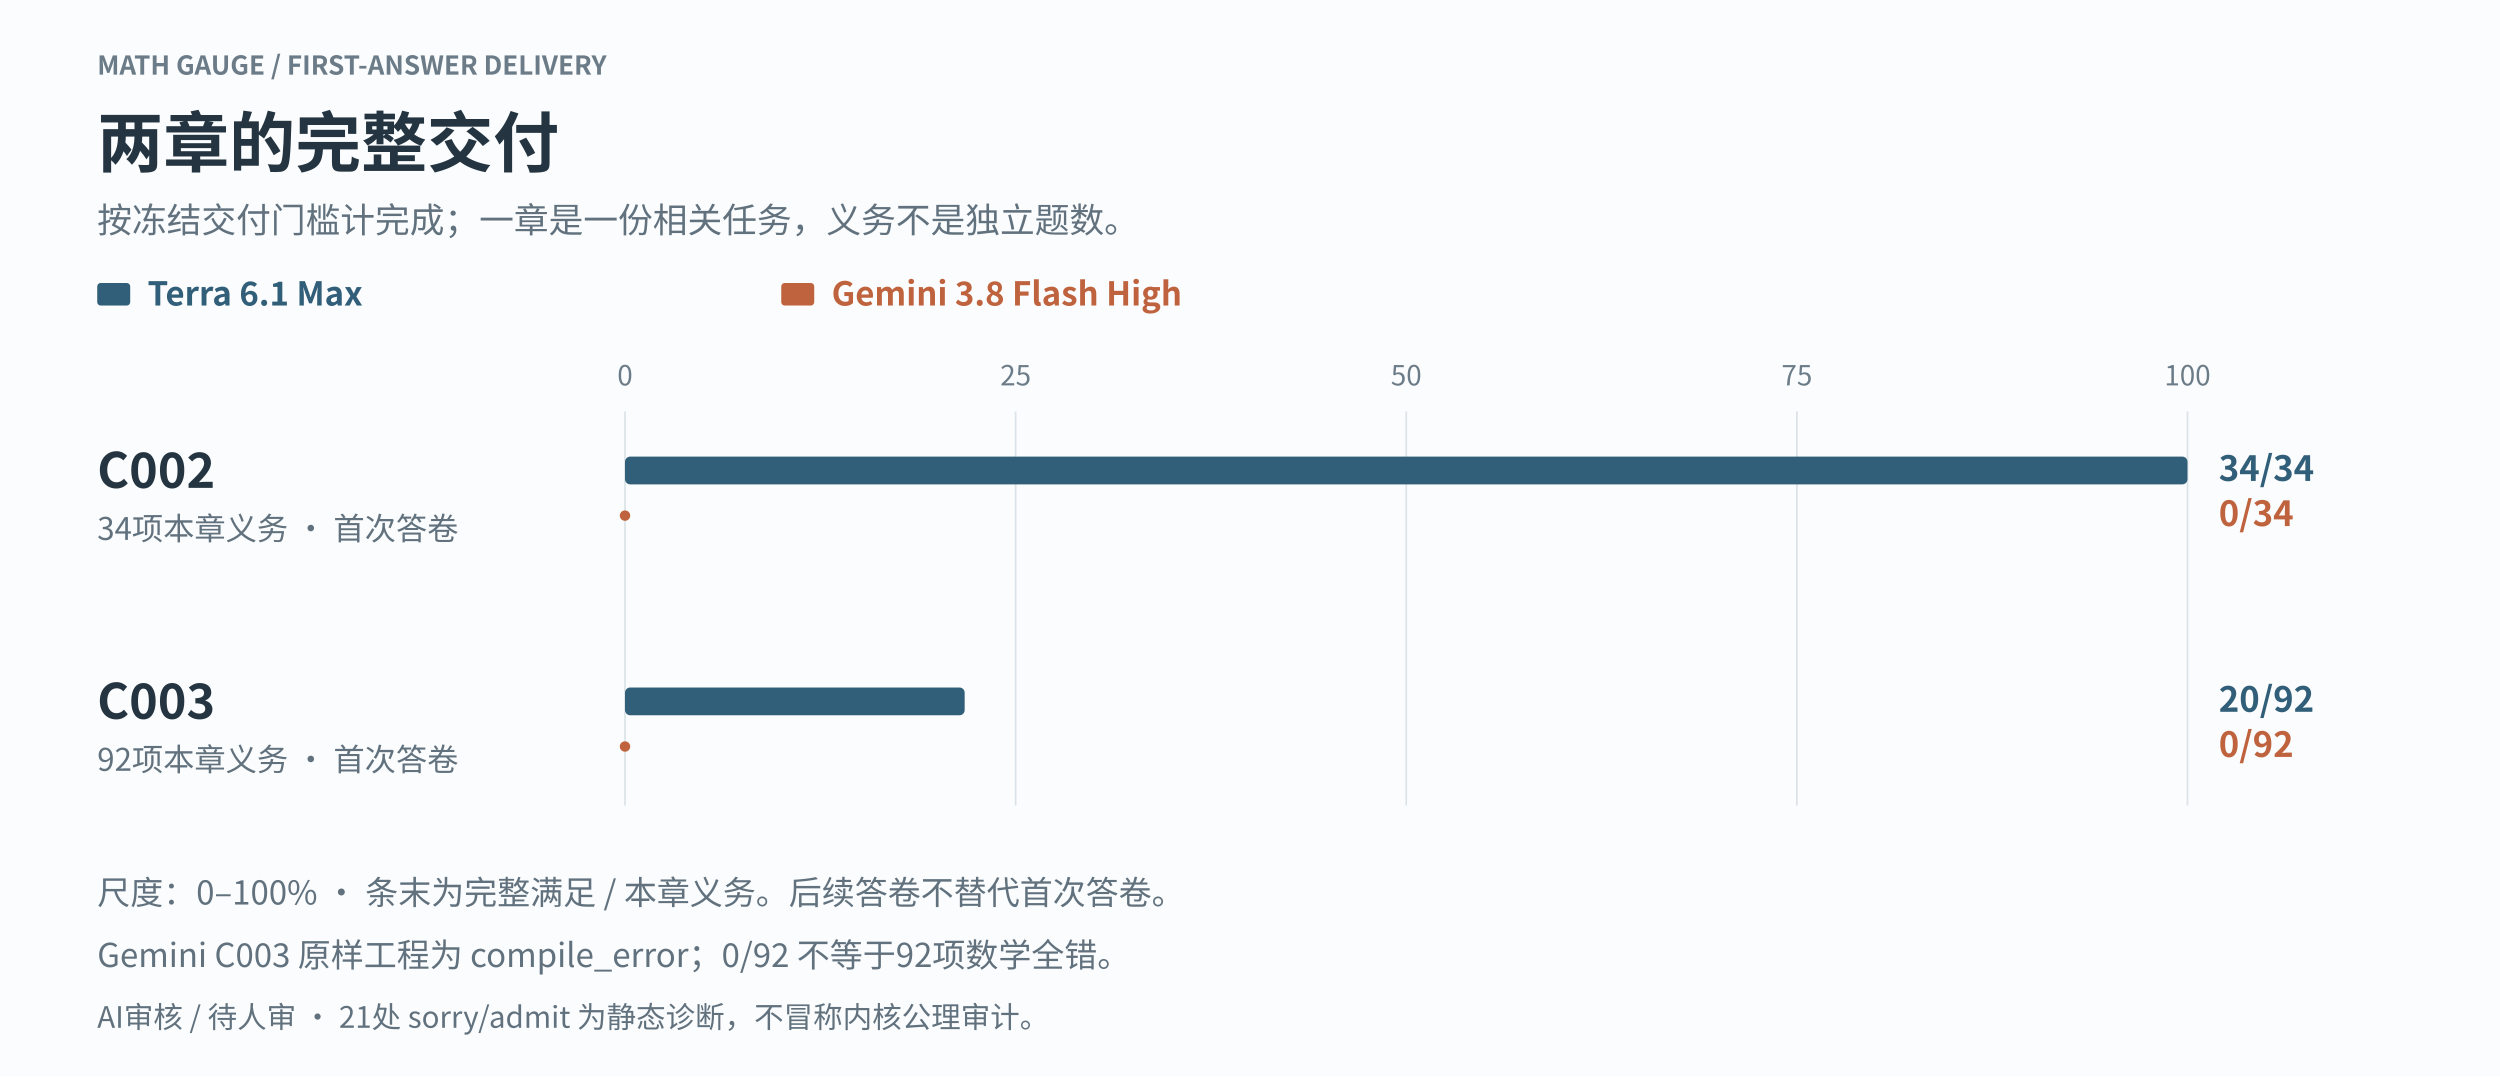
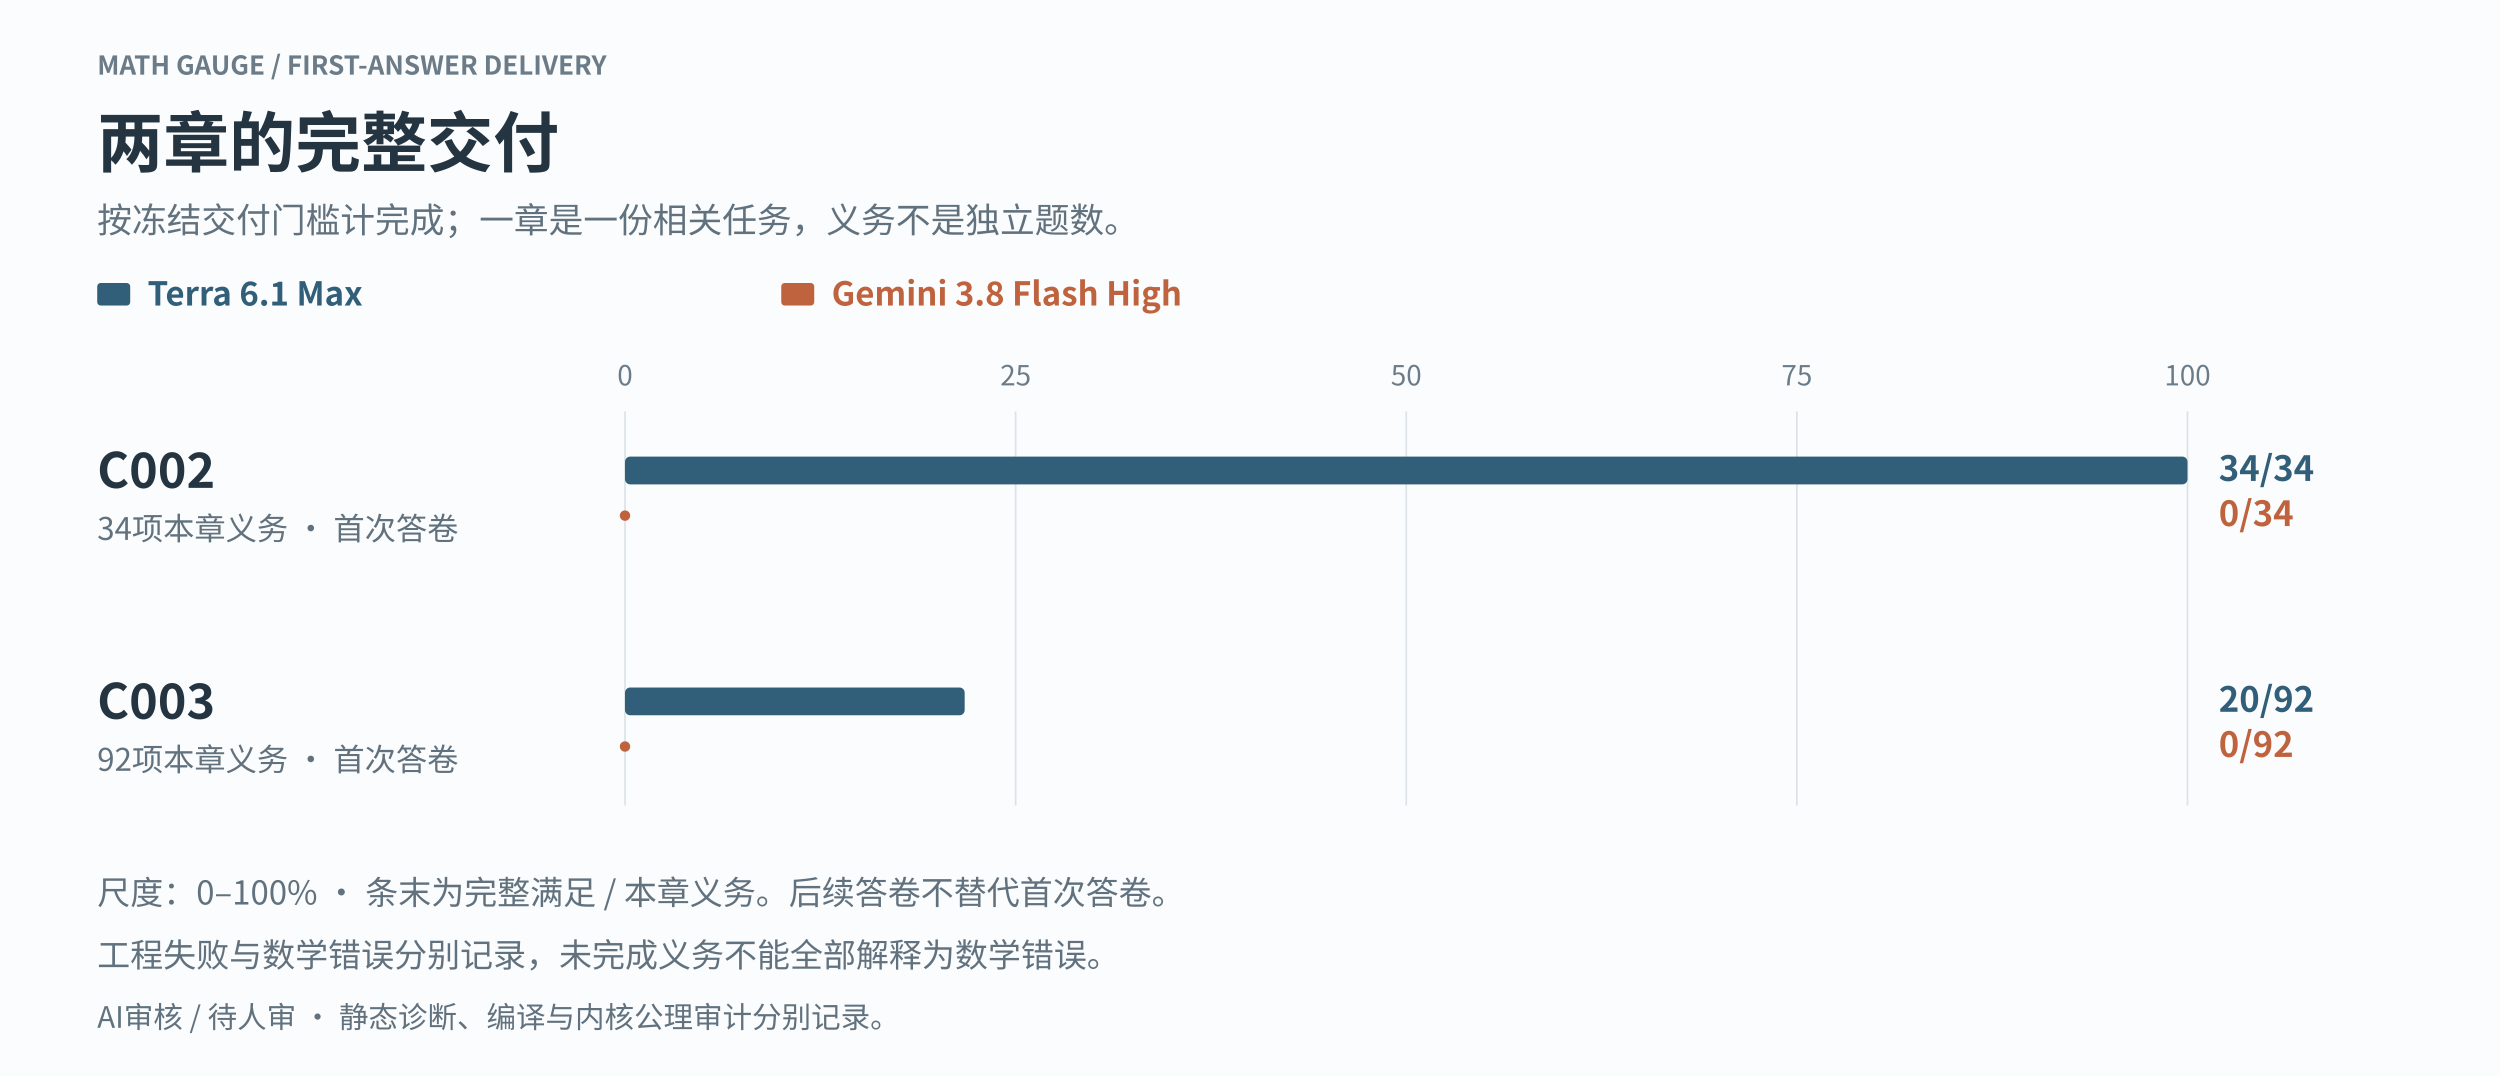
<svg xmlns="http://www.w3.org/2000/svg" width="1440" height="620" viewBox="0 0 1440 620" role="img" aria-labelledby="title-620 desc-620">
  <style>text{font-family:-apple-system,BlinkMacSystemFont,"PingFang SC","Noto Sans CJK SC","Microsoft YaHei",sans-serif;font-variant-numeric:tabular-nums}</style>
  <rect width="1440" height="620" fill="#fbfcfd" />
  <text x="56" y="43" font-size="15" fill="#6b7c88" font-weight="650" text-anchor="start">MATH GAUGE  /  FIRST-ANSWER DELIVERY</text>
  <text x="56" y="96" font-size="38" fill="#243541" font-weight="700" text-anchor="start">两章的完整交付</text>
  <text x="56" y="134" font-size="20" fill="#61727e" font-weight="400" text-anchor="start">按冻结交付门槛计完成；一章是一份相关任务，义务不是独立题数。</text>
  <rect x="56" y="163" width="19" height="13" rx="2" fill="#315e78" />
  <text x="85" y="176" font-size="19" fill="#315e78" font-weight="600" text-anchor="start">Terra 6.1 Max</text>
  <rect x="450" y="163" width="19" height="13" rx="2" fill="#bf633e" />
  <text x="479" y="176" font-size="19" fill="#bf633e" font-weight="600" text-anchor="start">Gemini 3.8 Flash High</text>
  <line x1="360" y1="237" x2="360" y2="464" stroke="#dce3e8" />
  <text x="360" y="222" font-size="16" fill="#6b7c88" font-weight="400" text-anchor="middle">0</text>
  <line x1="585" y1="237" x2="585" y2="464" stroke="#dce3e8" />
  <text x="585" y="222" font-size="16" fill="#6b7c88" font-weight="400" text-anchor="middle">25</text>
  <line x1="810" y1="237" x2="810" y2="464" stroke="#dce3e8" />
  <text x="810" y="222" font-size="16" fill="#6b7c88" font-weight="400" text-anchor="middle">50</text>
  <line x1="1035" y1="237" x2="1035" y2="464" stroke="#dce3e8" />
  <text x="1035" y="222" font-size="16" fill="#6b7c88" font-weight="400" text-anchor="middle">75</text>
  <line x1="1260" y1="237" x2="1260" y2="464" stroke="#dce3e8" />
  <text x="1260" y="222" font-size="16" fill="#6b7c88" font-weight="400" text-anchor="middle">100</text>
  <text x="56" y="281" font-size="28" fill="#243541" font-weight="650" text-anchor="start">C002</text>
  <text x="56" y="311" font-size="18" fill="#61727e" font-weight="400" text-anchor="start">34项本章义务 · 首次答卷</text>
  <rect x="360" y="263" width="900" height="16" rx="3" fill="#315e78" />
  <text x="1278" y="277" font-size="20" fill="#315e78" font-weight="650" text-anchor="start">34/34</text>
  <circle cx="360" cy="297" r="3" fill="#bf633e" />
  <text x="1278" y="303" font-size="20" fill="#bf633e" font-weight="650" text-anchor="start">0/34</text>
  <text x="56" y="414" font-size="28" fill="#243541" font-weight="650" text-anchor="start">C003</text>
  <text x="56" y="444" font-size="18" fill="#61727e" font-weight="400" text-anchor="start">92项本章义务 · 首次答卷</text>
  <rect x="360" y="396" width="195.652" height="16" rx="3" fill="#315e78" />
  <text x="1278" y="410" font-size="20" fill="#315e78" font-weight="650" text-anchor="start">20/92</text>
  <circle cx="360" cy="430" r="3" fill="#bf633e" />
  <text x="1278" y="436" font-size="20" fill="#bf633e" font-weight="650" text-anchor="start">0/92</text>
  <text x="56" y="521" font-size="19" fill="#61727e" font-weight="400" text-anchor="start">尺度：0–100% · 条末为完整满足 / 本章义务。后续答卷不替代首次答卷。</text>
-   <text x="56" y="557" font-size="19" fill="#61727e" font-weight="400" text-anchor="start">Gemini C003 原样工程为 compile_error；0/92 不等于92项数学全错。</text>
-   <text x="56" y="592" font-size="17" fill="#61727e" font-weight="400" text-anchor="start">AI审核 / 待人审 · 21处 sorry/admit 为静态诊断，不冒称内核公理审计。</text>
+   <text x="56" y="557" font-size="19" fill="#61727e" font-weight="400" text-anchor="start">工程失败与数学错误分别记录，未完成义务不能全部解释为数学错误。</text>
+   <text x="56" y="592" font-size="17" fill="#61727e" font-weight="400" text-anchor="start">AI审核 / 待人审 · 静态诊断、编译与内核公理审计分别记录。</text>
</svg>
